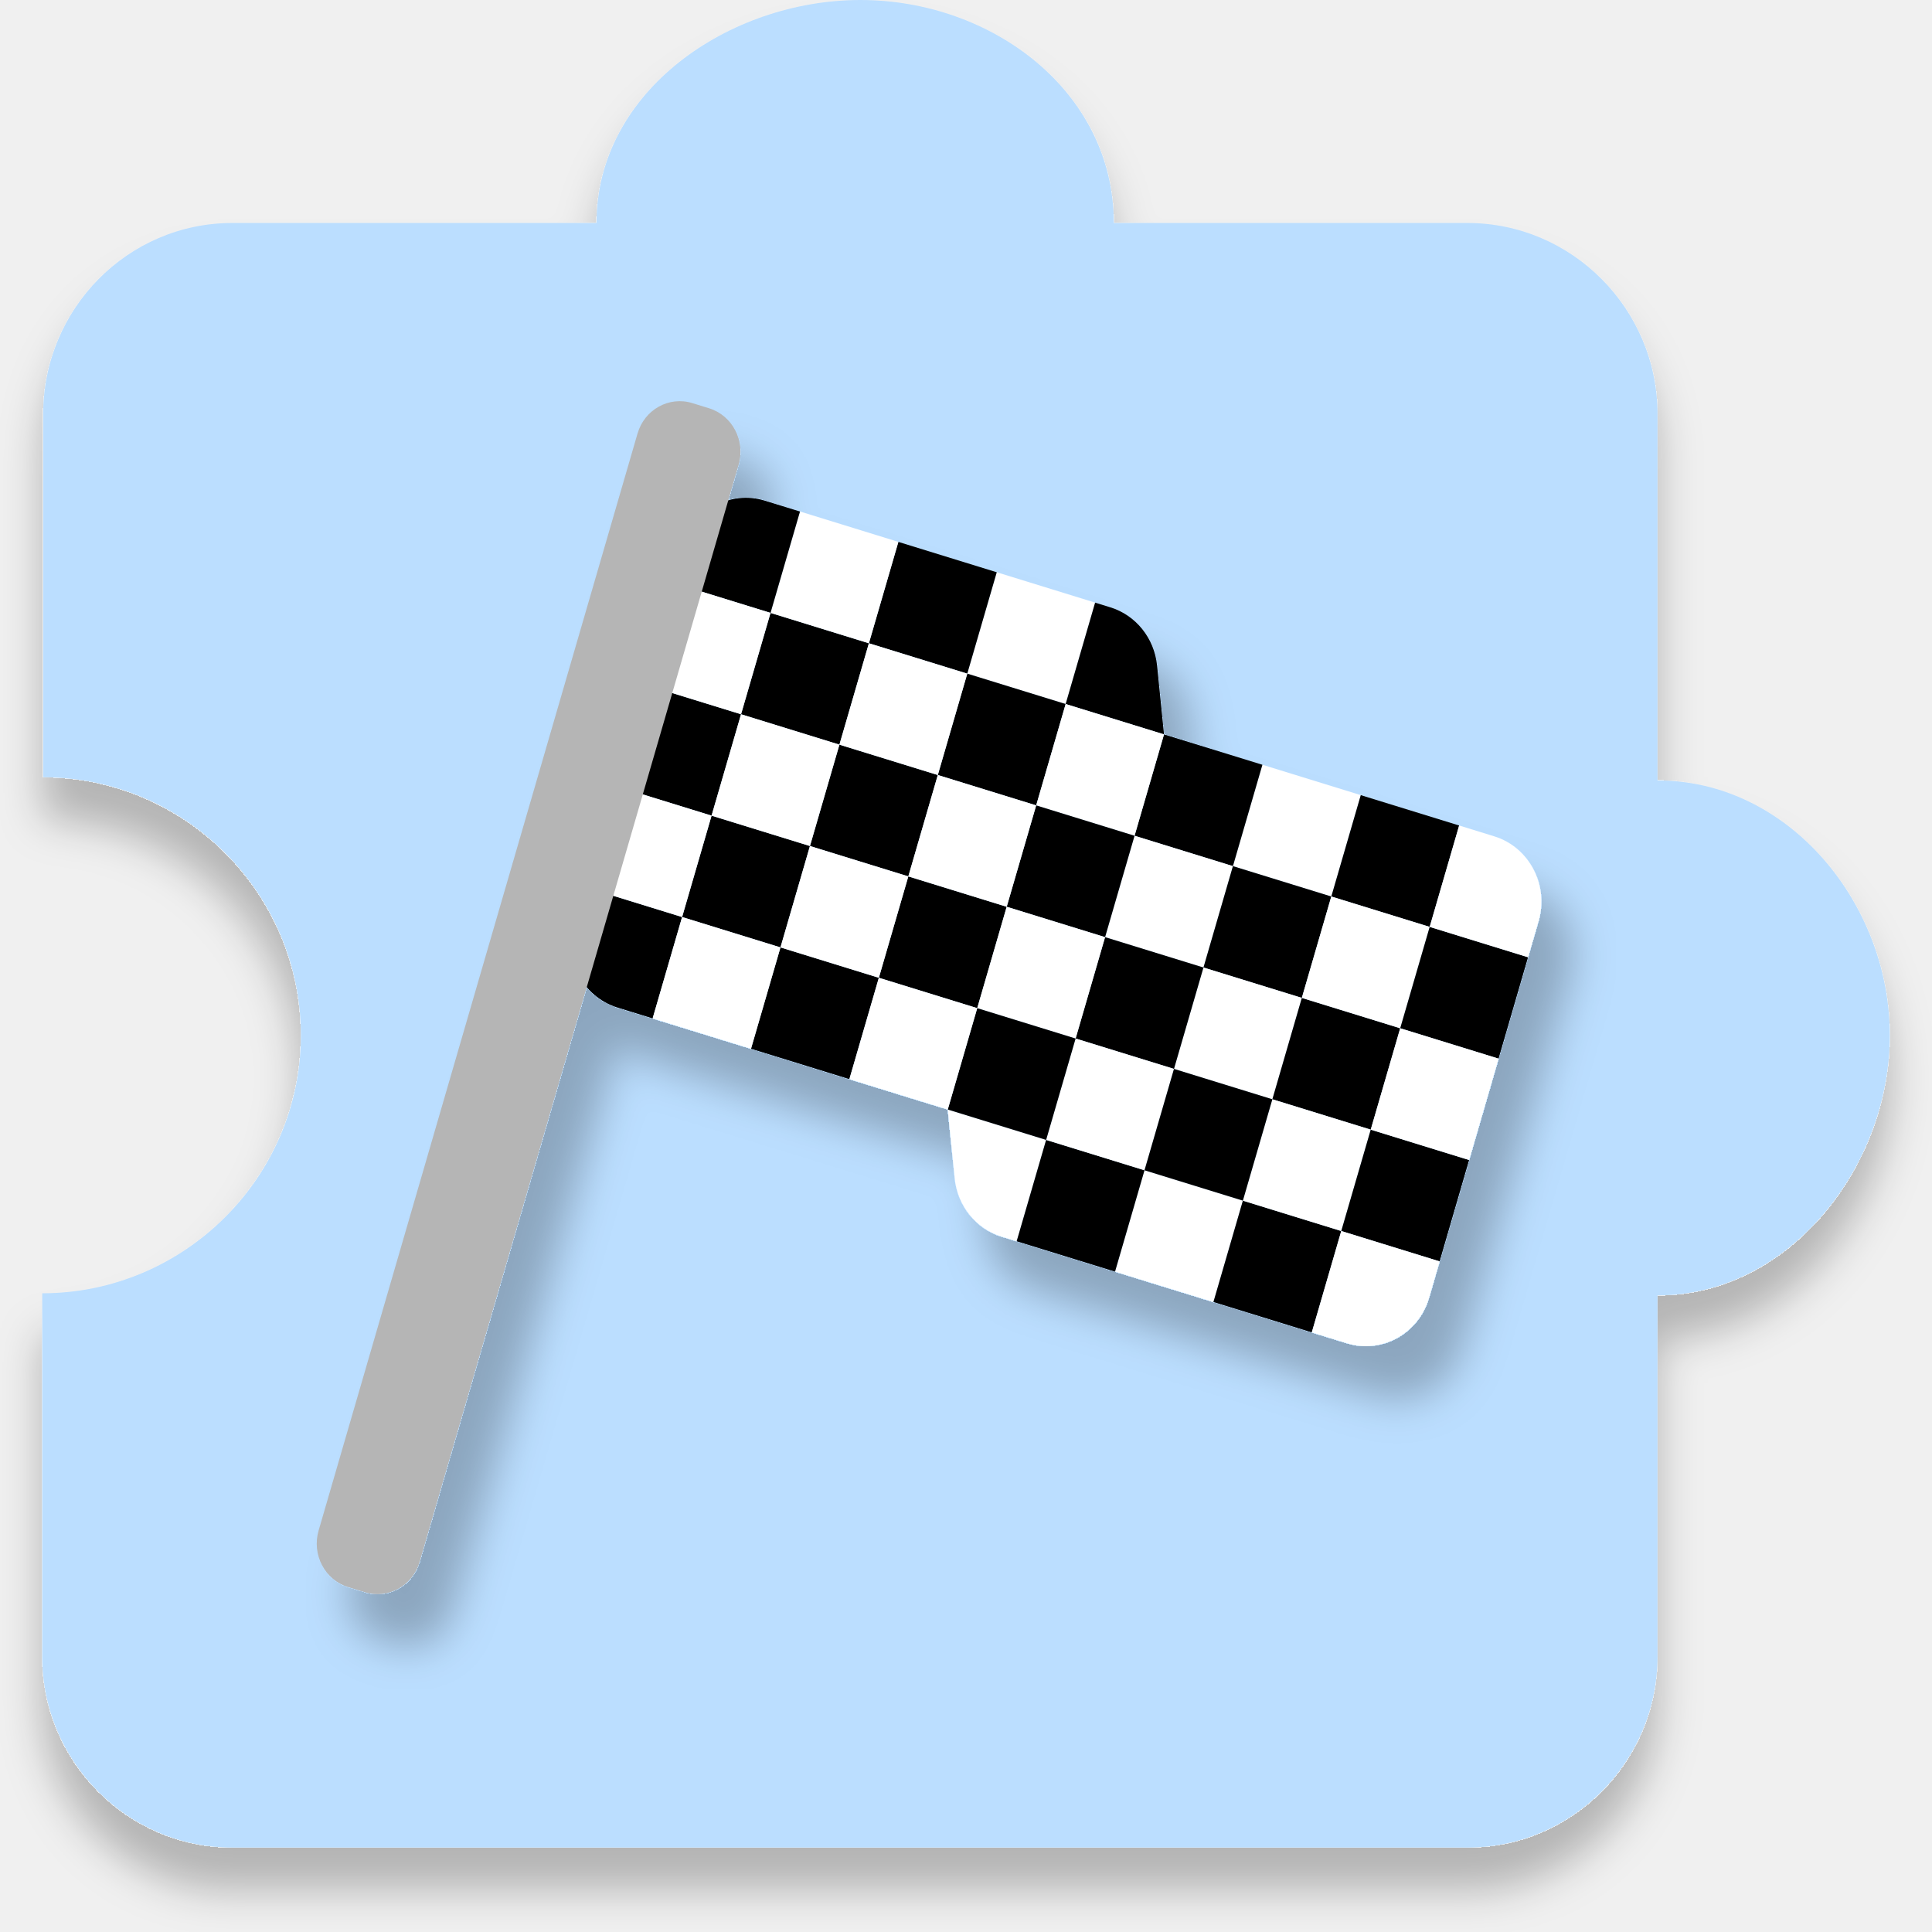
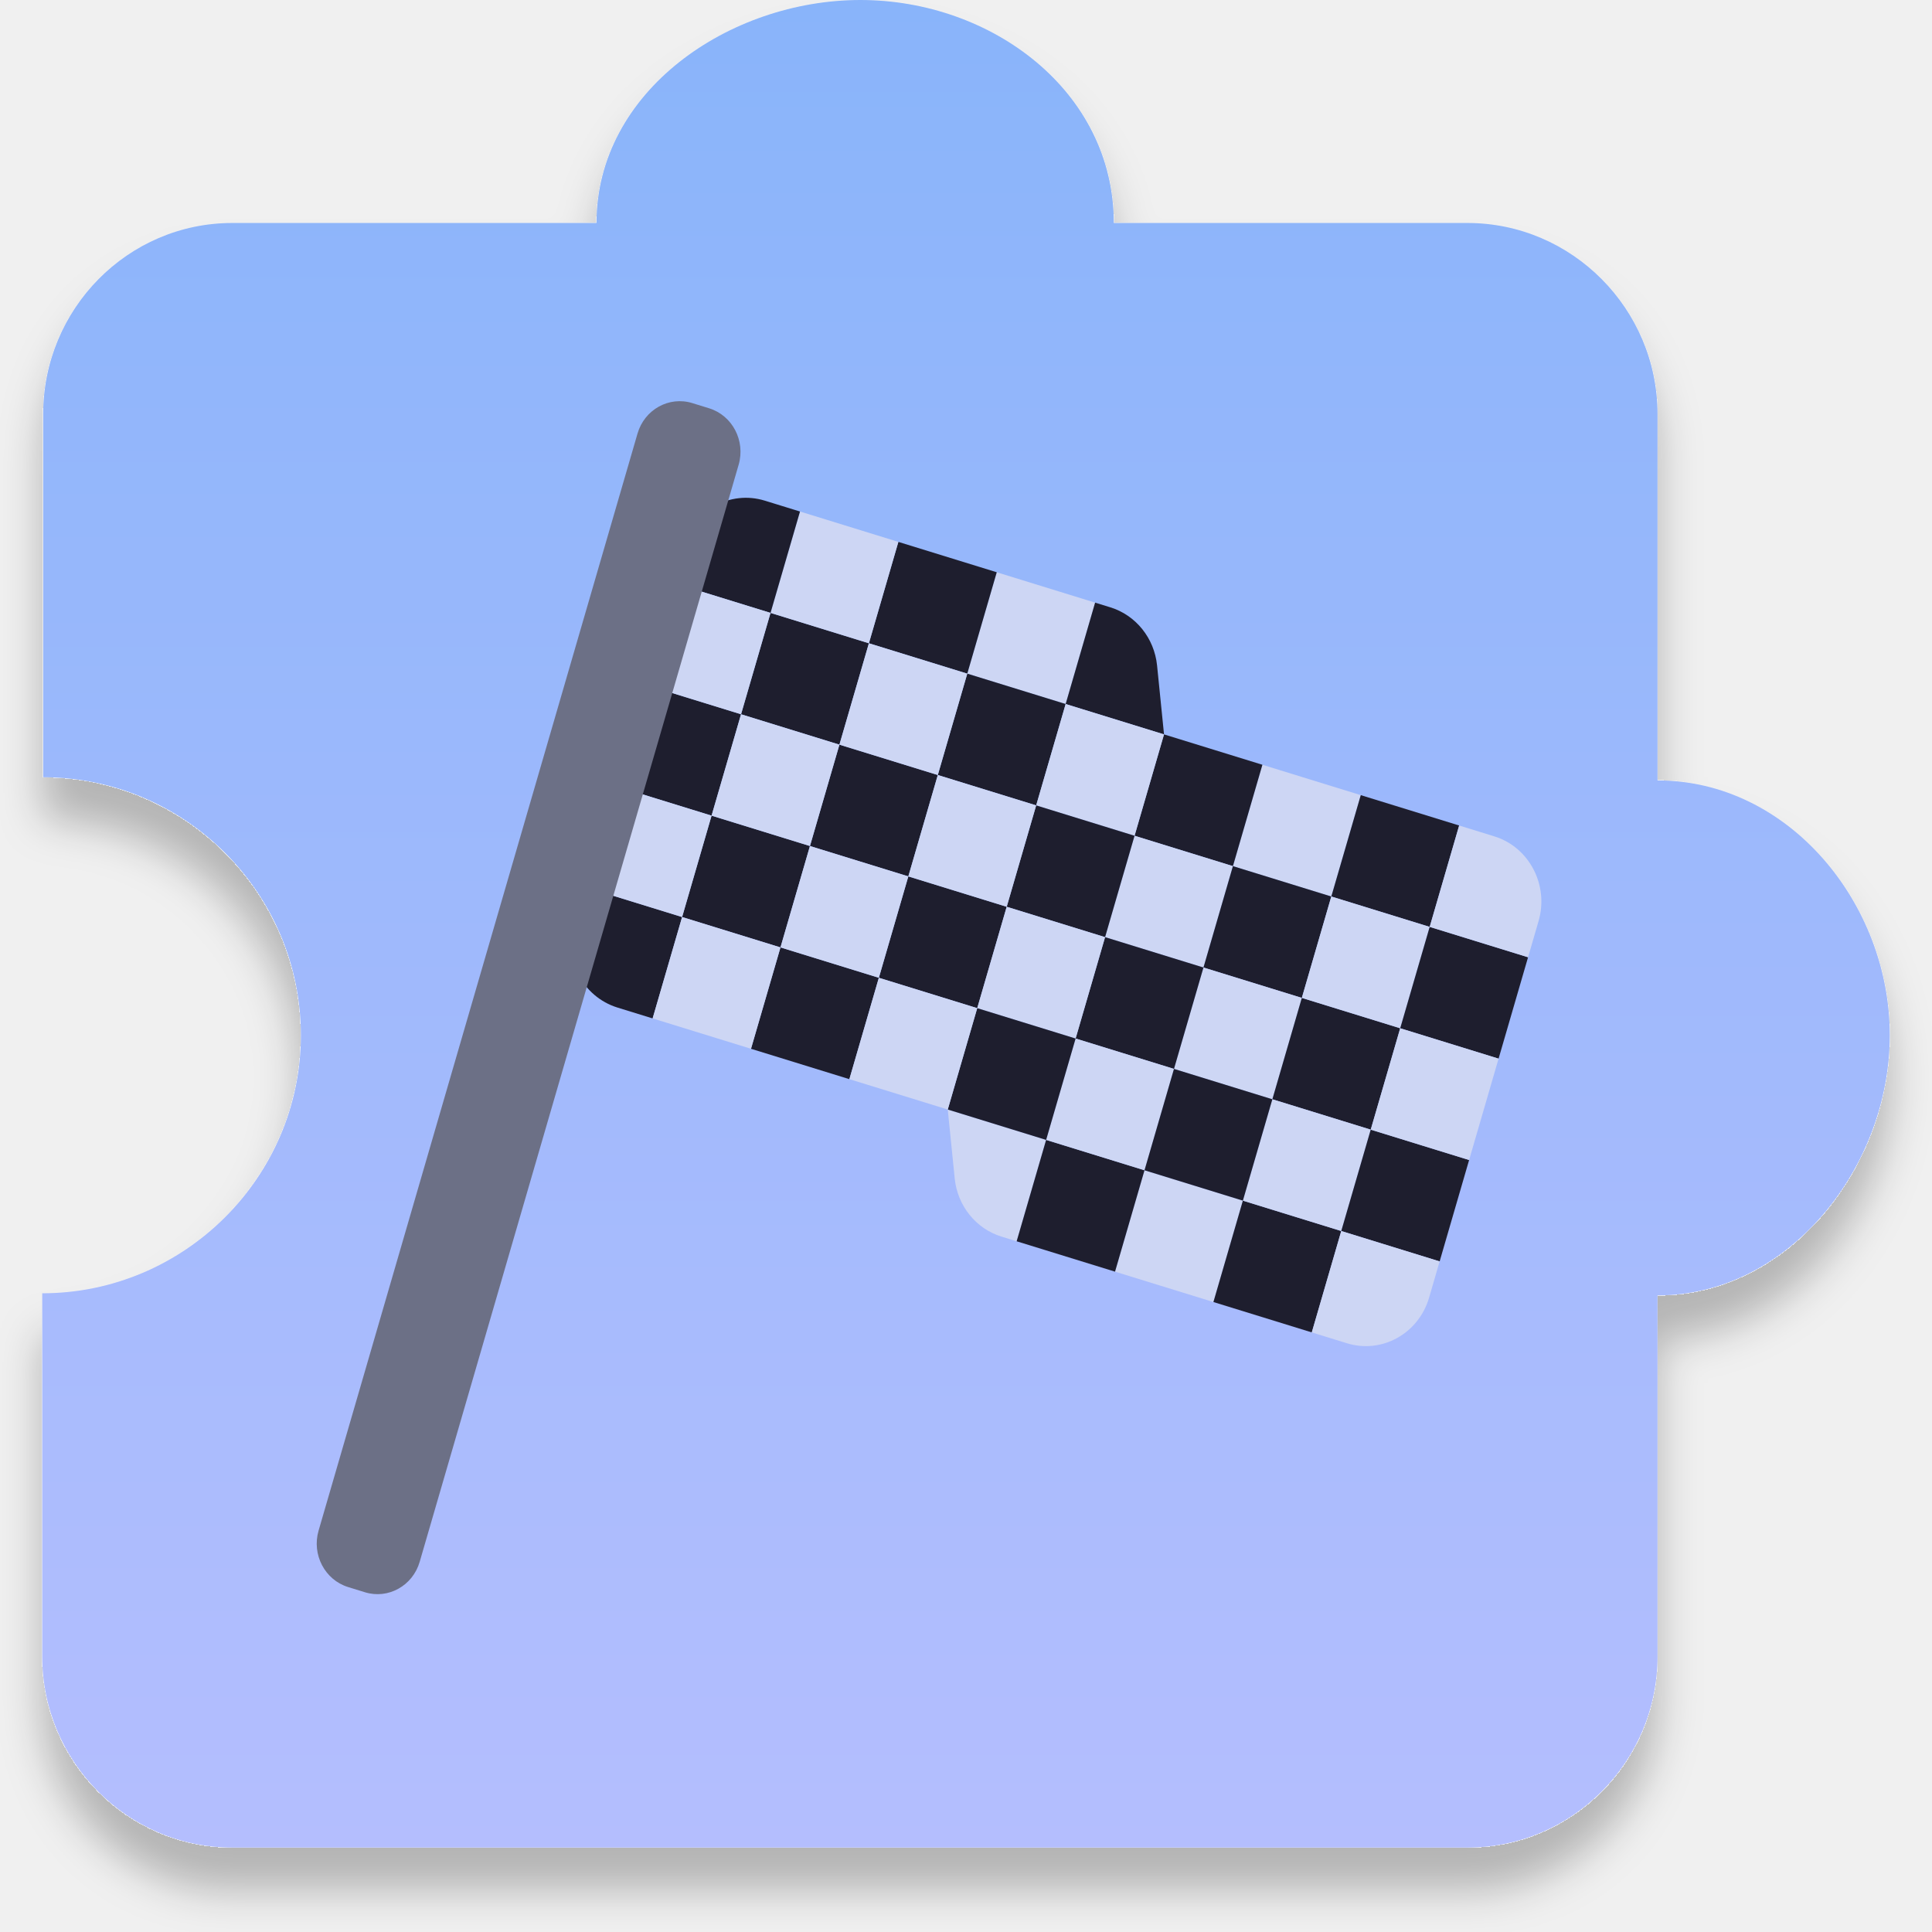
<svg xmlns="http://www.w3.org/2000/svg" width="183" height="183" viewBox="0 0 183 183" fill="none">
  <g filter="url(#filter0_d_1_186)">
-     <path d="M157 73.922V39.224C157 29.267 148.9 21.121 139 21.121H105.5C105.5 8.629 93.92 0 81.5 0C69.08 0 56.5 8.629 56.5 21.121H22C12.1 21.121 4.09 29.267 4.09 39.224V73.621C17.5 73.621 28.5 84.573 28.5 98.06C28.5 111.547 17.41 122.5 4 122.5V156.897C4 166.853 12.1 175 22 175H56.2C69.5 175 65.59 175 79 175C92.41 175 86.5 175 99.5 175H104.8H139C148.9 175 157 166.853 157 156.897V122.701C169.42 122.701 179 110.552 179 98.06C179 85.569 169.42 73.922 157 73.922Z" fill="#BBDEFF" />
+     <path d="M157 73.922V39.224C157 29.267 148.9 21.121 139 21.121H105.5C105.5 8.629 93.92 0 81.5 0C69.08 0 56.5 8.629 56.5 21.121H22C12.1 21.121 4.09 29.267 4.09 39.224V73.621C17.5 73.621 28.5 84.573 28.5 98.06C28.5 111.547 17.41 122.5 4 122.5V156.897C4 166.853 12.1 175 22 175H56.2C69.5 175 65.59 175 79 175C92.41 175 86.5 175 99.5 175H104.8H139C148.9 175 157 166.853 157 156.897V122.701C169.42 122.701 179 110.552 179 98.06C179 85.569 169.42 73.922 157 73.922Z" fill="url(#paint0_linear_1_186)" />
  </g>
-   <g filter="url(#filter1_d_1_186)">
-     <path d="M89.772 105.095L99.09 107.972L96.298 117.575L94.856 117.13C92.438 116.383 90.692 114.211 90.431 111.624L89.772 105.095Z" fill="white" />
-     <path d="M108.408 110.849L117.726 113.726L114.935 123.329L105.616 120.452L108.408 110.849Z" fill="white" />
-     <path d="M99.09 107.972L108.408 110.849L105.616 120.452L96.298 117.575L99.09 107.972Z" fill="black" />
-     <path d="M117.726 113.726L127.045 116.603L124.253 126.206L114.935 123.329L117.726 113.726Z" fill="black" />
-     <path d="M94.412 54.205L103.73 57.082L100.939 66.685L91.62 63.808L94.412 54.205Z" fill="white" />
-     <path d="M85.094 51.328L94.412 54.205L91.62 63.808L82.302 60.931L85.094 51.328Z" fill="black" />
-     <path d="M73.927 89.739L83.245 92.616L80.453 102.218L71.135 99.341L73.927 89.739Z" fill="black" />
-     <path d="M67.4 77.259L76.719 80.136L73.927 89.739L64.609 86.862L67.4 77.259Z" fill="black" />
-     <path d="M86.037 83.013L95.355 85.89L92.563 95.493L83.245 92.616L86.037 83.013Z" fill="black" />
-     <path d="M79.51 70.534L88.829 73.41L86.037 83.013L76.719 80.136L79.51 70.534Z" fill="black" />
-     <path d="M72.984 58.054L82.302 60.931L79.51 70.534L70.192 67.656L72.984 58.054Z" fill="black" />
-     <path d="M91.62 63.808L100.939 66.685L98.147 76.287L88.829 73.41L91.62 63.808Z" fill="black" />
-     <path d="M75.776 48.451L85.094 51.328L82.302 60.931L72.984 58.054L75.776 48.451Z" fill="white" />
-     <path d="M103.73 57.082L105.173 57.527C107.591 58.274 109.336 60.446 109.598 63.033L110.257 69.562L100.939 66.685L103.73 57.082Z" fill="black" />
-     <path d="M119.575 72.439L128.893 75.316L126.102 84.918L116.783 82.041L119.575 72.439Z" fill="white" />
-     <path d="M110.257 69.562L119.575 72.439L116.783 82.041L107.465 79.164L110.257 69.562Z" fill="black" />
-     <path d="M100.939 66.685L110.257 69.562L107.465 79.164L98.147 76.287L100.939 66.685Z" fill="white" />
-     <path d="M128.893 75.316L138.212 78.192L135.42 87.795L126.102 84.918L128.893 75.316Z" fill="black" />
-     <path d="M107.465 79.164L116.783 82.041L113.992 91.644L104.673 88.767L107.465 79.164Z" fill="white" />
-     <path d="M98.147 76.287L107.465 79.164L104.673 88.767L95.355 85.89L98.147 76.287Z" fill="black" />
-     <path d="M88.829 73.41L98.147 76.287L95.355 85.89L86.037 83.013L88.829 73.41Z" fill="white" />
-     <path d="M116.783 82.041L126.102 84.918L123.31 94.521L113.992 91.644L116.783 82.041Z" fill="black" />
-     <path d="M113.992 91.644L123.31 94.521L120.518 104.124L111.2 101.247L113.992 91.644Z" fill="white" />
-     <path d="M104.673 88.767L113.992 91.644L111.2 101.247L101.882 98.37L104.673 88.767Z" fill="black" />
-     <path d="M95.355 85.89L104.673 88.767L101.882 98.37L92.563 95.493L95.355 85.89Z" fill="white" />
-     <path d="M123.31 94.521L132.628 97.398L129.836 107.001L120.518 104.124L123.31 94.521Z" fill="black" />
-     <path d="M101.882 98.37L111.2 101.247L108.408 110.849L99.09 107.972L101.882 98.37Z" fill="white" />
-     <path d="M92.563 95.493L101.882 98.37L99.09 107.972L89.772 105.095L92.563 95.493Z" fill="black" />
-     <path d="M83.245 92.616L92.563 95.493L89.772 105.095L80.453 102.218L83.245 92.616Z" fill="white" />
-     <path d="M126.102 84.918L135.42 87.795L132.628 97.398L123.31 94.521L126.102 84.918Z" fill="white" />
-     <path d="M120.518 104.124L129.836 107.001L127.045 116.603L117.726 113.726L120.518 104.124Z" fill="white" />
-     <path d="M55.29 83.985L64.609 86.862L61.817 96.465L58.489 95.437C55.181 94.416 53.302 90.824 54.293 87.415L55.29 83.985Z" fill="black" />
-     <path d="M64.663 51.747C65.654 48.338 69.139 46.402 72.448 47.424L75.776 48.451L72.984 58.054L63.666 55.177L64.663 51.747Z" fill="black" />
-     <path d="M60.874 64.78L70.192 67.656L67.4 77.259L58.082 74.382L60.874 64.78Z" fill="black" />
-     <path d="M63.666 55.177L72.984 58.054L70.192 67.656L60.874 64.78L63.666 55.177Z" fill="white" />
-     <path d="M58.082 74.382L67.4 77.259L64.609 86.862L55.29 83.985L58.082 74.382Z" fill="white" />
-     <path d="M82.302 60.931L91.62 63.808L88.829 73.41L79.51 70.534L82.302 60.931Z" fill="white" />
-     <path d="M70.192 67.656L79.51 70.534L76.719 80.136L67.4 77.259L70.192 67.656Z" fill="white" />
-     <path d="M64.609 86.862L73.927 89.739L71.135 99.341L61.817 96.465L64.609 86.862Z" fill="white" />
-     <path d="M129.836 107.001L139.155 109.878L136.363 119.48L127.045 116.603L129.836 107.001Z" fill="black" />
-     <path d="M135.42 87.795L144.738 90.672L141.946 100.275L132.628 97.398L135.42 87.795Z" fill="black" />
-     <path d="M138.212 78.192L141.54 79.22C144.848 80.241 146.726 83.833 145.735 87.243L144.738 90.672L135.42 87.795L138.212 78.192Z" fill="white" />
-     <path d="M132.628 97.398L141.946 100.275L139.155 109.878L129.836 107.001L132.628 97.398Z" fill="white" />
-     <path d="M127.045 116.603L136.363 119.48L135.366 122.91C134.375 126.319 130.889 128.255 127.581 127.233L124.253 126.206L127.045 116.603Z" fill="white" />
-     <path d="M76.719 80.136L86.037 83.013L83.245 92.616L73.927 89.739L76.719 80.136Z" fill="white" />
-     <path d="M111.2 101.247L120.518 104.124L117.726 113.726L108.408 110.849L111.2 101.247Z" fill="black" />
-     <path d="M60.387 41.064C61.048 38.791 63.372 37.501 65.577 38.182L67.167 38.673C69.372 39.353 70.624 41.748 69.964 44.021L39.753 147.936C39.092 150.209 36.769 151.499 34.563 150.818L32.974 150.327C30.768 149.646 29.516 147.252 30.177 144.979L60.387 41.064Z" fill="#B5B5B5" />
-   </g>
+   <path d="M89.772 105.095L99.09 107.972L96.298 117.575L94.856 117.13C92.438 116.383 90.692 114.211 90.431 111.624L89.772 105.095Z" fill="#CDD6F4" />
+   <path d="M108.408 110.849L117.726 113.726L114.935 123.329L105.616 120.452L108.408 110.849Z" fill="#CDD6F4" />
+   <path d="M99.09 107.972L108.408 110.849L105.616 120.452L96.298 117.575L99.09 107.972Z" fill="#1E1E2E" />
+   <path d="M117.726 113.726L127.045 116.603L124.253 126.206L114.935 123.329L117.726 113.726Z" fill="#1E1E2E" />
+   <path d="M94.412 54.205L103.73 57.082L100.939 66.685L91.62 63.808L94.412 54.205Z" fill="#CDD6F4" />
+   <path d="M85.094 51.328L94.412 54.205L91.62 63.808L82.302 60.931L85.094 51.328Z" fill="#1E1E2E" />
+   <path d="M73.927 89.739L83.245 92.616L80.453 102.218L71.135 99.341L73.927 89.739Z" fill="#1E1E2E" />
+   <path d="M67.4 77.259L76.719 80.136L73.927 89.739L64.609 86.862L67.4 77.259Z" fill="#1E1E2E" />
+   <path d="M86.037 83.013L95.355 85.89L92.563 95.493L83.245 92.616L86.037 83.013Z" fill="#1E1E2E" />
+   <path d="M79.51 70.534L88.829 73.41L86.037 83.013L76.719 80.136L79.51 70.534Z" fill="#1E1E2E" />
+   <path d="M72.984 58.054L82.302 60.931L79.51 70.534L70.192 67.656L72.984 58.054Z" fill="#1E1E2E" />
+   <path d="M91.62 63.808L100.939 66.685L98.147 76.287L88.829 73.41L91.62 63.808Z" fill="#1E1E2E" />
+   <path d="M75.776 48.451L85.094 51.328L82.302 60.931L72.984 58.054L75.776 48.451Z" fill="#CDD6F4" />
+   <path d="M103.73 57.082L105.173 57.527C107.591 58.274 109.336 60.446 109.598 63.033L110.257 69.562L100.939 66.685L103.73 57.082Z" fill="#1E1E2E" />
+   <path d="M119.575 72.439L128.893 75.316L126.102 84.918L116.783 82.041L119.575 72.439Z" fill="#CDD6F4" />
+   <path d="M110.257 69.562L119.575 72.439L116.783 82.041L107.465 79.164L110.257 69.562Z" fill="#1E1E2E" />
+   <path d="M100.939 66.685L110.257 69.562L107.465 79.164L98.147 76.287L100.939 66.685Z" fill="#CDD6F4" />
+   <path d="M128.893 75.316L138.212 78.192L135.42 87.795L126.102 84.918L128.893 75.316Z" fill="#1E1E2E" />
+   <path d="M107.465 79.164L116.783 82.041L113.992 91.644L104.673 88.767L107.465 79.164Z" fill="#CDD6F4" />
+   <path d="M98.147 76.287L107.465 79.164L104.673 88.767L95.355 85.89L98.147 76.287Z" fill="#1E1E2E" />
+   <path d="M88.829 73.41L98.147 76.287L95.355 85.89L86.037 83.013L88.829 73.41Z" fill="#CDD6F4" />
+   <path d="M116.783 82.041L126.102 84.918L123.31 94.521L113.992 91.644L116.783 82.041Z" fill="#1E1E2E" />
+   <path d="M113.992 91.644L123.31 94.521L120.518 104.124L111.2 101.247L113.992 91.644Z" fill="#CDD6F4" />
+   <path d="M104.673 88.767L113.992 91.644L111.2 101.247L101.882 98.37L104.673 88.767Z" fill="#1E1E2E" />
+   <path d="M95.355 85.89L104.673 88.767L101.882 98.37L92.563 95.493L95.355 85.89Z" fill="#CDD6F4" />
+   <path d="M123.31 94.521L132.628 97.398L129.836 107.001L120.518 104.124L123.31 94.521Z" fill="#1E1E2E" />
+   <path d="M101.882 98.37L111.2 101.247L108.408 110.849L99.09 107.972L101.882 98.37Z" fill="#CDD6F4" />
+   <path d="M92.563 95.493L101.882 98.37L99.09 107.972L89.772 105.095L92.563 95.493Z" fill="#1E1E2E" />
+   <path d="M83.245 92.616L92.563 95.493L89.772 105.095L80.453 102.218L83.245 92.616Z" fill="#CDD6F4" />
+   <path d="M126.102 84.918L135.42 87.795L132.628 97.398L123.31 94.521L126.102 84.918Z" fill="#CDD6F4" />
+   <path d="M120.518 104.124L129.836 107.001L127.045 116.603L117.726 113.726L120.518 104.124Z" fill="#CDD6F4" />
+   <path d="M55.29 83.985L64.609 86.862L61.817 96.465L58.489 95.437C55.181 94.416 53.302 90.824 54.293 87.415L55.29 83.985Z" fill="#1E1E2E" />
+   <path d="M64.663 51.747C65.654 48.338 69.139 46.402 72.448 47.424L75.776 48.451L72.984 58.054L63.666 55.177L64.663 51.747Z" fill="#1E1E2E" />
+   <path d="M60.874 64.78L70.192 67.656L67.4 77.259L58.082 74.382L60.874 64.78Z" fill="#1E1E2E" />
+   <path d="M63.666 55.177L72.984 58.054L70.192 67.656L60.874 64.78L63.666 55.177Z" fill="#CDD6F4" />
+   <path d="M58.082 74.382L67.4 77.259L64.609 86.862L55.29 83.985L58.082 74.382Z" fill="#CDD6F4" />
+   <path d="M82.302 60.931L91.62 63.808L88.829 73.41L79.51 70.534L82.302 60.931Z" fill="#CDD6F4" />
+   <path d="M70.192 67.656L79.51 70.534L76.719 80.136L67.4 77.259L70.192 67.656Z" fill="#CDD6F4" />
+   <path d="M64.609 86.862L73.927 89.739L71.135 99.341L61.817 96.465L64.609 86.862Z" fill="#CDD6F4" />
+   <path d="M129.836 107.001L139.155 109.878L136.363 119.48L127.045 116.603L129.836 107.001Z" fill="#1E1E2E" />
+   <path d="M135.42 87.795L144.738 90.672L141.946 100.275L132.628 97.398L135.42 87.795Z" fill="#1E1E2E" />
+   <path d="M138.212 78.192L141.54 79.22C144.848 80.241 146.726 83.833 145.735 87.243L144.738 90.672L135.42 87.795L138.212 78.192Z" fill="#CDD6F4" />
+   <path d="M132.628 97.398L141.946 100.275L139.155 109.878L129.836 107.001L132.628 97.398Z" fill="#CDD6F4" />
+   <path d="M127.045 116.603L136.363 119.48L135.366 122.91C134.375 126.319 130.889 128.255 127.581 127.233L124.253 126.206L127.045 116.603Z" fill="#CDD6F4" />
+   <path d="M76.719 80.136L86.037 83.013L83.245 92.616L73.927 89.739L76.719 80.136Z" fill="#CDD6F4" />
+   <path d="M111.2 101.247L120.518 104.124L117.726 113.726L108.408 110.849L111.2 101.247Z" fill="#1E1E2E" />
+   <path d="M60.387 41.064C61.048 38.791 63.372 37.501 65.577 38.182L67.167 38.673C69.372 39.353 70.624 41.748 69.964 44.021L39.753 147.936C39.092 150.209 36.769 151.499 34.563 150.818L32.974 150.327C30.768 149.646 29.516 147.252 30.177 144.979L60.387 41.064Z" fill="#6C7086" />
  <defs>
    <filter id="filter0_d_1_186" x="0" y="0" width="183" height="183" filterUnits="userSpaceOnUse" color-interpolation-filters="sRGB">
      <feFlood flood-opacity="0" result="BackgroundImageFix" />
      <feColorMatrix in="SourceAlpha" type="matrix" values="0 0 0 0 0 0 0 0 0 0 0 0 0 0 0 0 0 0 127 0" result="hardAlpha" />
      <feOffset dy="4" />
      <feGaussianBlur stdDeviation="2" />
      <feComposite in2="hardAlpha" operator="out" />
      <feColorMatrix type="matrix" values="0 0 0 0 0 0 0 0 0 0 0 0 0 0 0 0 0 0 0.25 0" />
      <feBlend mode="normal" in2="BackgroundImageFix" result="effect1_dropShadow_1_186" />
      <feBlend mode="normal" in="SourceGraphic" in2="effect1_dropShadow_1_186" result="shape" />
    </filter>
-     <filter id="filter1_d_1_186" x="29" y="38" width="124" height="122" filterUnits="userSpaceOnUse" color-interpolation-filters="sRGB">
-       <feFlood flood-opacity="0" result="BackgroundImageFix" />
-       <feColorMatrix in="SourceAlpha" type="matrix" values="0 0 0 0 0 0 0 0 0 0 0 0 0 0 0 0 0 0 127 0" result="hardAlpha" />
-       <feOffset dx="3" dy="5" />
-       <feGaussianBlur stdDeviation="2" />
-       <feComposite in2="hardAlpha" operator="out" />
-       <feColorMatrix type="matrix" values="0 0 0 0 0 0 0 0 0 0 0 0 0 0 0 0 0 0 0.25 0" />
-       <feBlend mode="normal" in2="BackgroundImageFix" result="effect1_dropShadow_1_186" />
-       <feBlend mode="normal" in="SourceGraphic" in2="effect1_dropShadow_1_186" result="shape" />
-     </filter>
+     <linearGradient id="paint0_linear_1_186" x1="91.5" y1="0" x2="91.5" y2="175" gradientUnits="userSpaceOnUse">
+       <stop stop-color="#89B4FA" />
+       <stop offset="1" stop-color="#B4BEFE" />
+     </linearGradient>
  </defs>
</svg>
